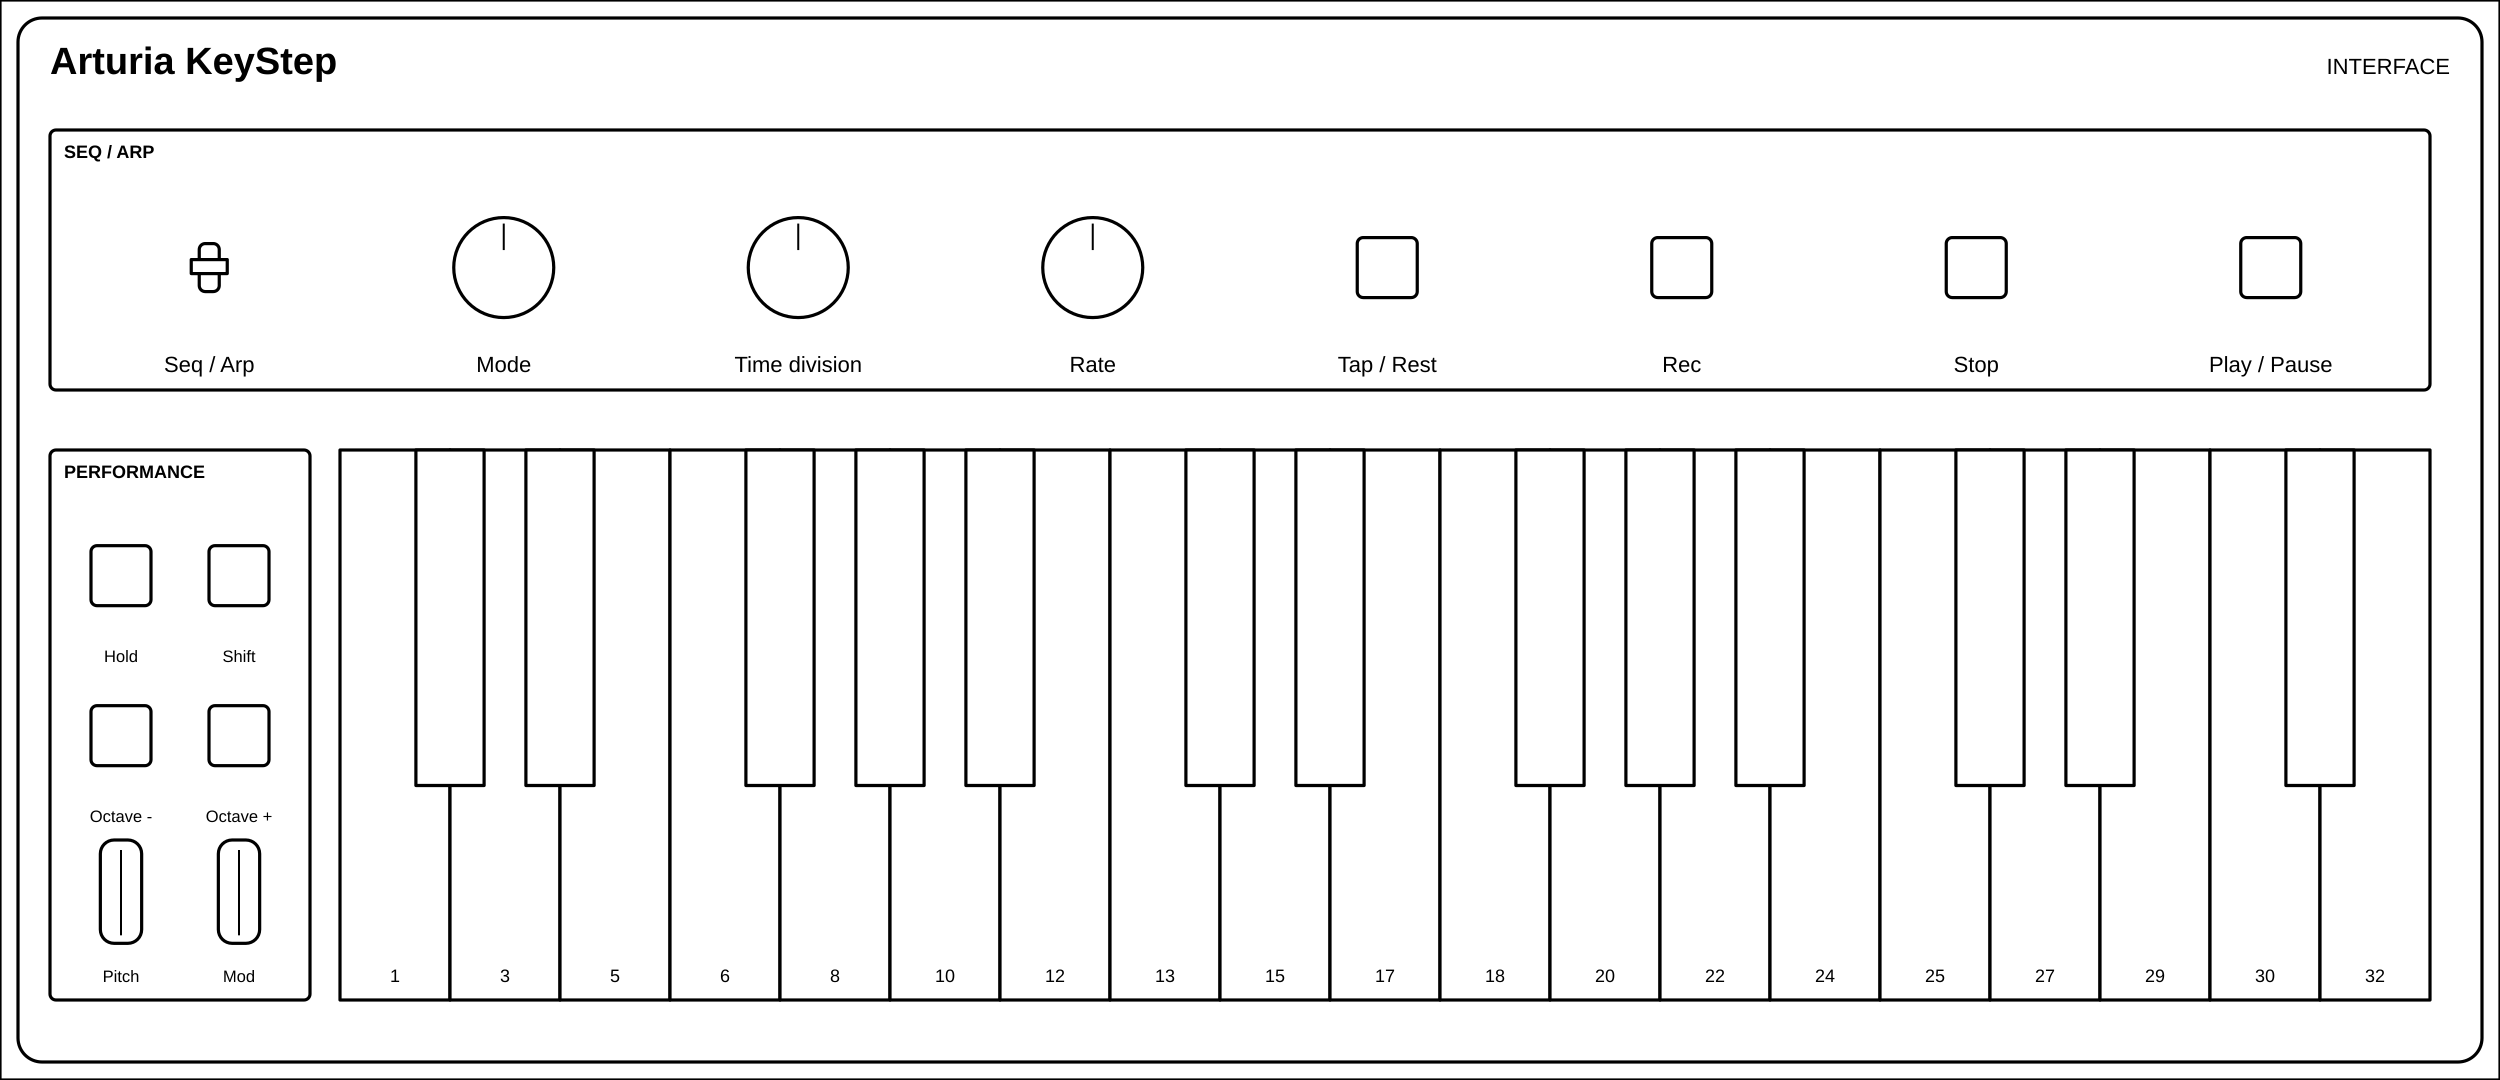
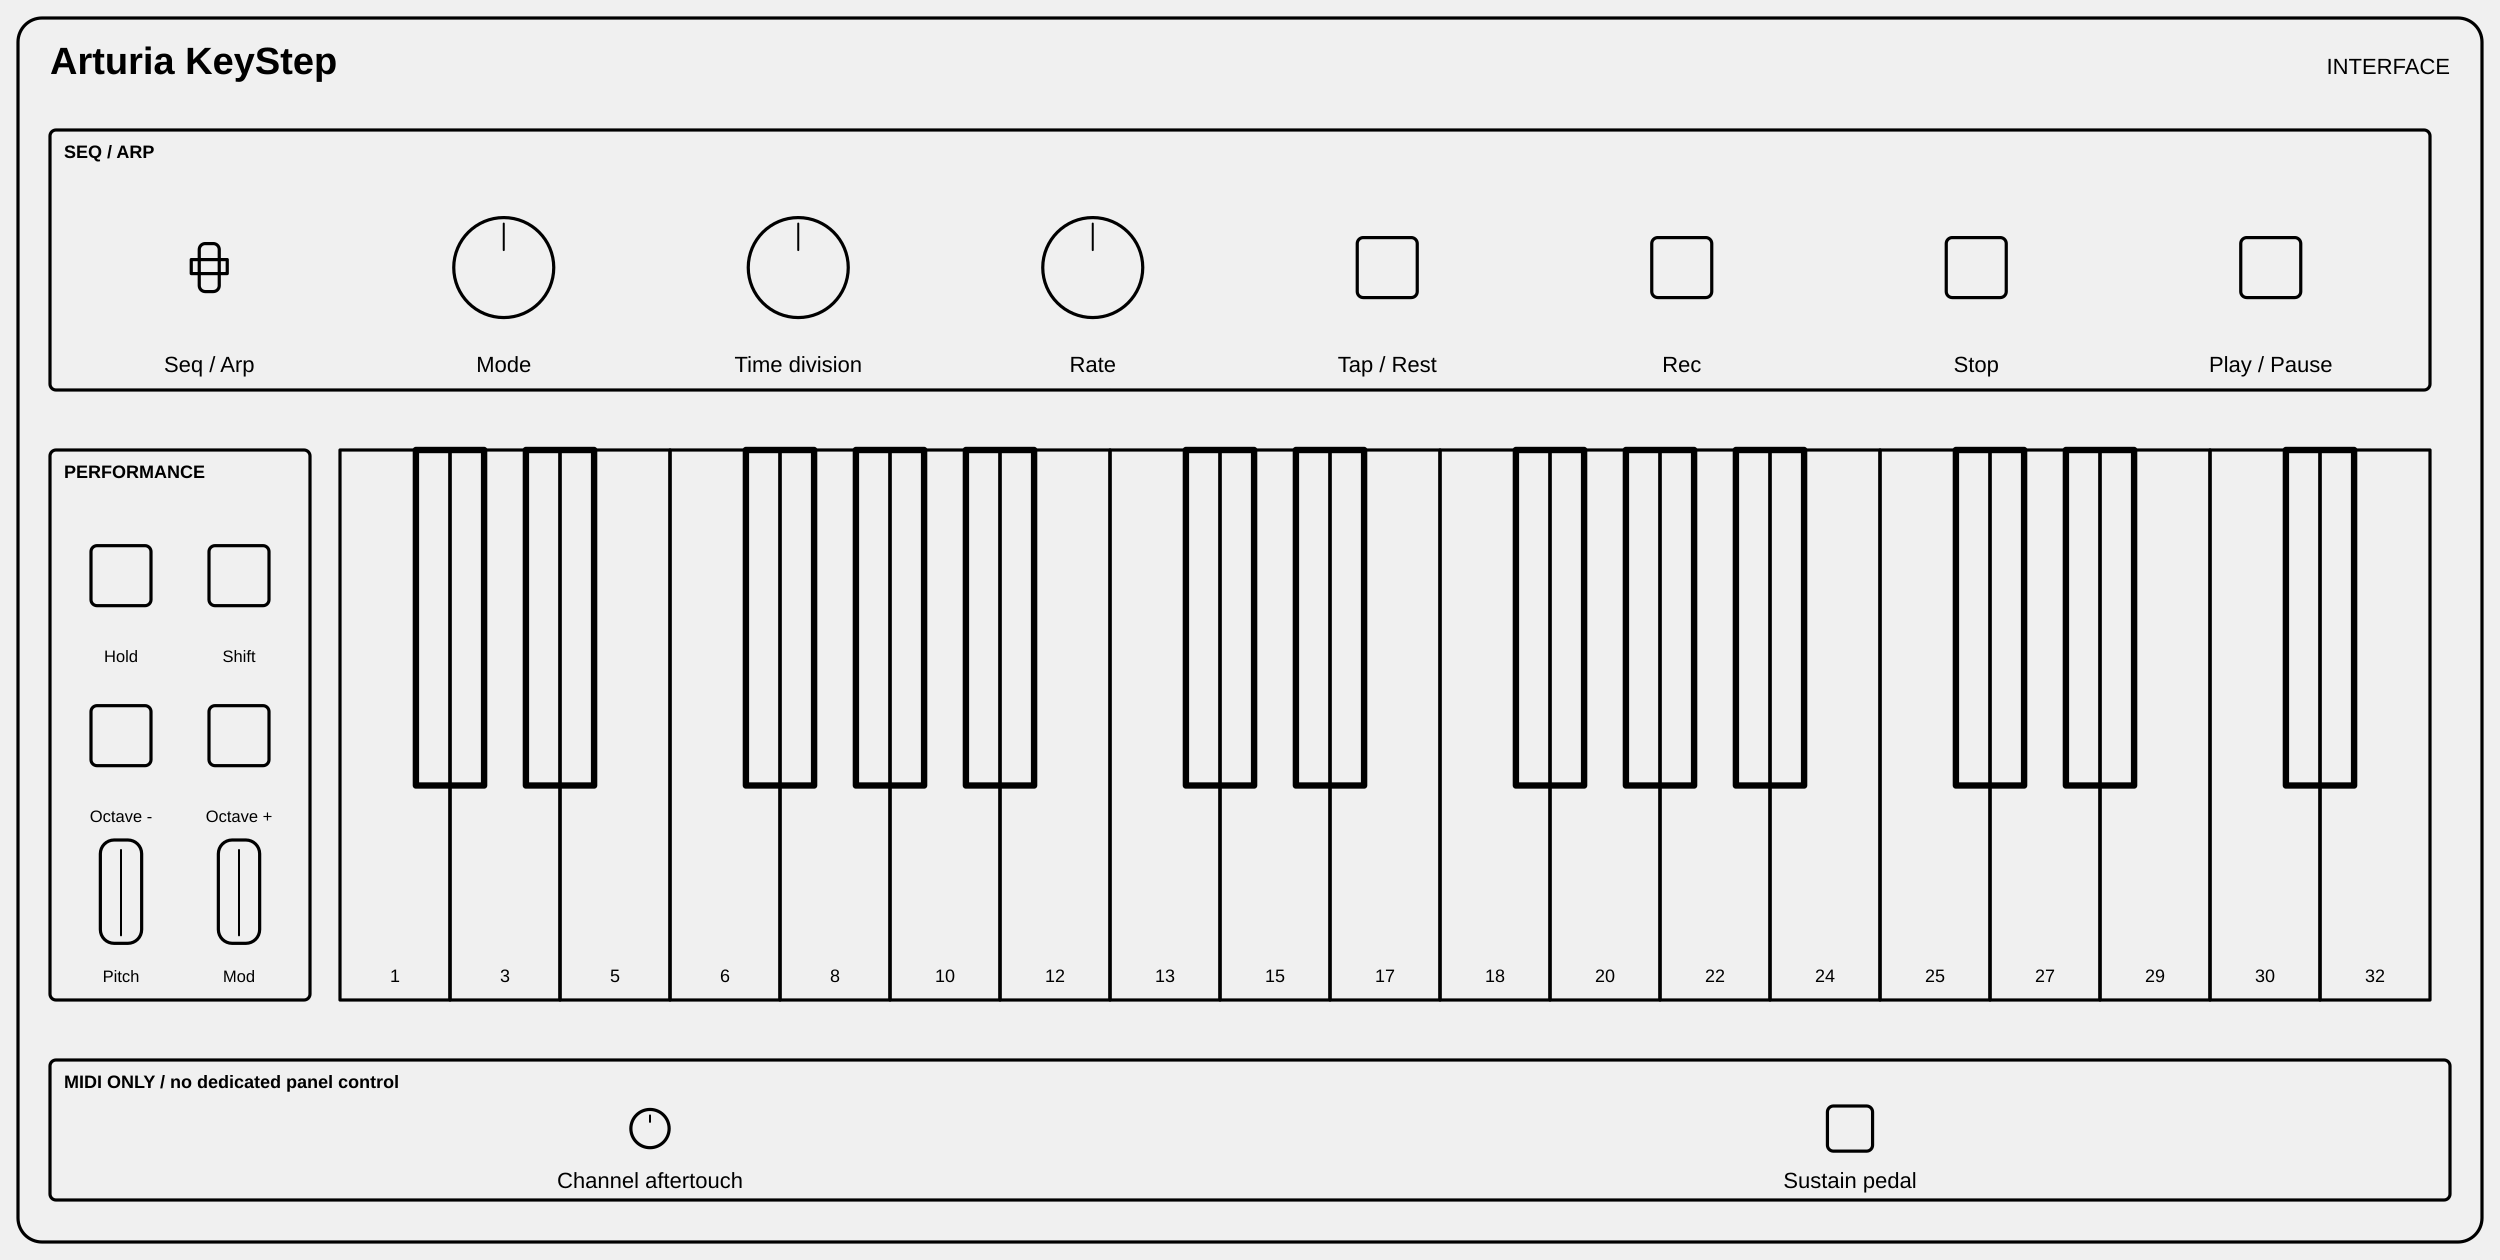
- <svg xmlns="http://www.w3.org/2000/svg" viewBox="0 0 1250 540" role="img" aria-labelledby="title description">
-   <style>text{font-family:Arial,Helvetica,sans-serif;fill:#000;stroke:none}.line{fill:#fff;stroke:#000;stroke-width:1.6;stroke-linejoin:round;stroke-linecap:round}.thin{fill:none;stroke:#000;stroke-width:1;stroke-linejoin:round;stroke-linecap:round}</style>
-   <rect x="0" y="0" width="1250" height="540" class="line" fill="#fff" stroke="none" stroke-width="1.6" />
-   <rect x="9" y="9" width="1232" height="522" class="line" fill="#fff" stroke="#000" stroke-width="1.6" rx="12" />
-   <text x="25" y="37" fill="#000" font-family="Arial,Helvetica,sans-serif" font-size="19" text-anchor="start" font-weight="bold">Arturia KeyStep</text>
-   <text x="1225" y="37" fill="#000" font-family="Arial,Helvetica,sans-serif" font-size="11" text-anchor="end">INTERFACE</text>
-   <rect x="25" y="65" width="1190" height="130" class="line" fill="#fff" stroke="#000" stroke-width="1.6" rx="3" />
-   <text x="32" y="79" fill="#000" font-family="Arial,Helvetica,sans-serif" font-size="9" text-anchor="start" font-weight="bold">SEQ / ARP</text>
-   <g id="seq-arp-seq-arp" data-kind="switch" aria-label="Seq / Arp">
-     <rect x="99.625" y="121.785" width="10" height="24" class="line" fill="#fff" stroke="#000" stroke-width="1.6" rx="3" />
-     <rect x="95.625" y="129.785" width="18" height="7" class="line" fill="#fff" stroke="#000" stroke-width="1.6" />
-     <text x="104.625" y="186" fill="#000" font-family="Arial,Helvetica,sans-serif" font-size="11" text-anchor="middle">Seq / Arp</text>
-   </g>
-   <g id="seq-arp-mode" data-kind="knob" aria-label="Mode">
-     <circle cx="251.875" cy="133.785" r="25" class="line" fill="#fff" stroke="#000" stroke-width="1.6" />
-     <path d="M251.875 111.785L251.875 125.035" fill="none" stroke="#000" stroke-width="1" />
-     <text x="251.875" y="186" fill="#000" font-family="Arial,Helvetica,sans-serif" font-size="11" text-anchor="middle">Mode</text>
-   </g>
-   <g id="seq-arp-time-division" data-kind="knob" aria-label="Time division">
-     <circle cx="399.125" cy="133.785" r="25" class="line" fill="#fff" stroke="#000" stroke-width="1.6" />
-     <path d="M399.125 111.785L399.125 125.035" fill="none" stroke="#000" stroke-width="1" />
-     <text x="399.125" y="186" fill="#000" font-family="Arial,Helvetica,sans-serif" font-size="11" text-anchor="middle">Time division</text>
-   </g>
-   <g id="seq-arp-rate" data-kind="knob" aria-label="Rate">
-     <circle cx="546.375" cy="133.785" r="25" class="line" fill="#fff" stroke="#000" stroke-width="1.6" />
-     <path d="M546.375 111.785L546.375 125.035" fill="none" stroke="#000" stroke-width="1" />
-     <text x="546.375" y="186" fill="#000" font-family="Arial,Helvetica,sans-serif" font-size="11" text-anchor="middle">Rate</text>
-   </g>
-   <g id="seq-arp-tap-rest" data-kind="button" aria-label="Tap / Rest">
-     <rect x="678.625" y="118.785" width="30" height="30" class="line" fill="#fff" stroke="#000" stroke-width="1.6" rx="3" />
-     <text x="693.625" y="186" fill="#000" font-family="Arial,Helvetica,sans-serif" font-size="11" text-anchor="middle">Tap / Rest</text>
-   </g>
-   <g id="seq-arp-rec" data-kind="button" aria-label="Rec">
-     <rect x="825.875" y="118.785" width="30" height="30" class="line" fill="#fff" stroke="#000" stroke-width="1.6" rx="3" />
-     <text x="840.875" y="186" fill="#000" font-family="Arial,Helvetica,sans-serif" font-size="11" text-anchor="middle">Rec</text>
-   </g>
-   <g id="seq-arp-stop" data-kind="button" aria-label="Stop">
-     <rect x="973.125" y="118.785" width="30" height="30" class="line" fill="#fff" stroke="#000" stroke-width="1.6" rx="3" />
-     <text x="988.125" y="186" fill="#000" font-family="Arial,Helvetica,sans-serif" font-size="11" text-anchor="middle">Stop</text>
-   </g>
-   <g id="seq-arp-play-pause" data-kind="button" aria-label="Play / Pause">
-     <rect x="1120.375" y="118.785" width="30" height="30" class="line" fill="#fff" stroke="#000" stroke-width="1.6" rx="3" />
-     <text x="1135.375" y="186" fill="#000" font-family="Arial,Helvetica,sans-serif" font-size="11" text-anchor="middle">Play / Pause</text>
-   </g>
-   <rect x="25" y="225" width="130" height="275" class="line" fill="#fff" stroke="#000" stroke-width="1.6" rx="3" />
-   <text x="32" y="239" fill="#000" font-family="Arial,Helvetica,sans-serif" font-size="9" text-anchor="start" font-weight="bold">PERFORMANCE</text>
-   <g id="performance-hold" data-kind="button" aria-label="Hold">
-     <rect x="45.5" y="272.833" width="30" height="30" class="line" fill="#fff" stroke="#000" stroke-width="1.6" rx="3" />
-     <text x="60.5" y="331" fill="#000" font-family="Arial,Helvetica,sans-serif" font-size="8.26" text-anchor="middle">Hold</text>
-   </g>
-   <g id="performance-shift" data-kind="button" aria-label="Shift">
-     <rect x="104.5" y="272.833" width="30" height="30" class="line" fill="#fff" stroke="#000" stroke-width="1.6" rx="3" />
-     <text x="119.5" y="331" fill="#000" font-family="Arial,Helvetica,sans-serif" font-size="8.26" text-anchor="middle">Shift</text>
-   </g>
-   <g id="performance-octave" data-kind="button" aria-label="Octave -">
-     <rect x="45.5" y="352.833" width="30" height="30" class="line" fill="#fff" stroke="#000" stroke-width="1.6" rx="3" />
-     <text x="60.5" y="411" fill="#000" font-family="Arial,Helvetica,sans-serif" font-size="8.26" text-anchor="middle">Octave -</text>
-   </g>
-   <g id="performance-octave-2" data-kind="button" aria-label="Octave +">
-     <rect x="104.5" y="352.833" width="30" height="30" class="line" fill="#fff" stroke="#000" stroke-width="1.6" rx="3" />
-     <text x="119.5" y="411" fill="#000" font-family="Arial,Helvetica,sans-serif" font-size="8.26" text-anchor="middle">Octave +</text>
-   </g>
-   <g id="performance-pitch" data-kind="strip" aria-label="Pitch">
-     <rect x="50.175" y="420" width="20.65" height="51.666" class="line" fill="#fff" stroke="#000" stroke-width="1.6" rx="6.883" />
-     <path d="M60.5 425L60.5 467.666" fill="none" stroke="#000" stroke-width="1" />
-     <text x="60.5" y="491" fill="#000" font-family="Arial,Helvetica,sans-serif" font-size="8.26" text-anchor="middle">Pitch</text>
-   </g>
-   <g id="performance-mod" data-kind="strip" aria-label="Mod">
-     <rect x="109.175" y="420" width="20.65" height="51.666" class="line" fill="#fff" stroke="#000" stroke-width="1.6" rx="6.883" />
-     <path d="M119.5 425L119.5 467.666" fill="none" stroke="#000" stroke-width="1" />
-     <text x="119.5" y="491" fill="#000" font-family="Arial,Helvetica,sans-serif" font-size="8.26" text-anchor="middle">Mod</text>
-   </g>
-   <g id="keyboard" aria-label="Keyboard">
-     <g id="key-1" data-kind="key" aria-label="Key 1">
-       <rect x="170" y="225" width="55" height="275" class="line" fill="#fff" stroke="#000" stroke-width="1.6" rx="0" />
-       <text x="197.5" y="491" fill="#000" font-family="Arial,Helvetica,sans-serif" font-size="9" text-anchor="middle">1</text>
-     </g>
-     <g id="key-3" data-kind="key" aria-label="Key 3">
-       <rect x="225" y="225" width="55" height="275" class="line" fill="#fff" stroke="#000" stroke-width="1.6" rx="0" />
-       <text x="252.5" y="491" fill="#000" font-family="Arial,Helvetica,sans-serif" font-size="9" text-anchor="middle">3</text>
-     </g>
-     <g id="key-5" data-kind="key" aria-label="Key 5">
-       <rect x="280" y="225" width="55" height="275" class="line" fill="#fff" stroke="#000" stroke-width="1.6" rx="0" />
-       <text x="307.5" y="491" fill="#000" font-family="Arial,Helvetica,sans-serif" font-size="9" text-anchor="middle">5</text>
-     </g>
-     <g id="key-6" data-kind="key" aria-label="Key 6">
-       <rect x="335" y="225" width="55" height="275" class="line" fill="#fff" stroke="#000" stroke-width="1.6" rx="0" />
-       <text x="362.5" y="491" fill="#000" font-family="Arial,Helvetica,sans-serif" font-size="9" text-anchor="middle">6</text>
-     </g>
-     <g id="key-8" data-kind="key" aria-label="Key 8">
-       <rect x="390" y="225" width="55" height="275" class="line" fill="#fff" stroke="#000" stroke-width="1.6" rx="0" />
-       <text x="417.5" y="491" fill="#000" font-family="Arial,Helvetica,sans-serif" font-size="9" text-anchor="middle">8</text>
-     </g>
-     <g id="key-10" data-kind="key" aria-label="Key 10">
-       <rect x="445" y="225" width="55" height="275" class="line" fill="#fff" stroke="#000" stroke-width="1.6" rx="0" />
-       <text x="472.5" y="491" fill="#000" font-family="Arial,Helvetica,sans-serif" font-size="9" text-anchor="middle">10</text>
-     </g>
-     <g id="key-12" data-kind="key" aria-label="Key 12">
-       <rect x="500" y="225" width="55" height="275" class="line" fill="#fff" stroke="#000" stroke-width="1.6" rx="0" />
-       <text x="527.5" y="491" fill="#000" font-family="Arial,Helvetica,sans-serif" font-size="9" text-anchor="middle">12</text>
-     </g>
-     <g id="key-13" data-kind="key" aria-label="Key 13">
-       <rect x="555" y="225" width="55" height="275" class="line" fill="#fff" stroke="#000" stroke-width="1.6" rx="0" />
-       <text x="582.5" y="491" fill="#000" font-family="Arial,Helvetica,sans-serif" font-size="9" text-anchor="middle">13</text>
-     </g>
-     <g id="key-15" data-kind="key" aria-label="Key 15">
-       <rect x="610" y="225" width="55" height="275" class="line" fill="#fff" stroke="#000" stroke-width="1.6" rx="0" />
-       <text x="637.5" y="491" fill="#000" font-family="Arial,Helvetica,sans-serif" font-size="9" text-anchor="middle">15</text>
-     </g>
-     <g id="key-17" data-kind="key" aria-label="Key 17">
-       <rect x="665" y="225" width="55" height="275" class="line" fill="#fff" stroke="#000" stroke-width="1.6" rx="0" />
-       <text x="692.5" y="491" fill="#000" font-family="Arial,Helvetica,sans-serif" font-size="9" text-anchor="middle">17</text>
-     </g>
-     <g id="key-18" data-kind="key" aria-label="Key 18">
-       <rect x="720" y="225" width="55" height="275" class="line" fill="#fff" stroke="#000" stroke-width="1.6" rx="0" />
-       <text x="747.5" y="491" fill="#000" font-family="Arial,Helvetica,sans-serif" font-size="9" text-anchor="middle">18</text>
-     </g>
-     <g id="key-20" data-kind="key" aria-label="Key 20">
-       <rect x="775" y="225" width="55" height="275" class="line" fill="#fff" stroke="#000" stroke-width="1.6" rx="0" />
-       <text x="802.5" y="491" fill="#000" font-family="Arial,Helvetica,sans-serif" font-size="9" text-anchor="middle">20</text>
-     </g>
-     <g id="key-22" data-kind="key" aria-label="Key 22">
-       <rect x="830" y="225" width="55" height="275" class="line" fill="#fff" stroke="#000" stroke-width="1.6" rx="0" />
-       <text x="857.5" y="491" fill="#000" font-family="Arial,Helvetica,sans-serif" font-size="9" text-anchor="middle">22</text>
-     </g>
-     <g id="key-24" data-kind="key" aria-label="Key 24">
-       <rect x="885" y="225" width="55" height="275" class="line" fill="#fff" stroke="#000" stroke-width="1.6" rx="0" />
-       <text x="912.5" y="491" fill="#000" font-family="Arial,Helvetica,sans-serif" font-size="9" text-anchor="middle">24</text>
-     </g>
-     <g id="key-25" data-kind="key" aria-label="Key 25">
-       <rect x="940" y="225" width="55" height="275" class="line" fill="#fff" stroke="#000" stroke-width="1.6" rx="0" />
-       <text x="967.5" y="491" fill="#000" font-family="Arial,Helvetica,sans-serif" font-size="9" text-anchor="middle">25</text>
-     </g>
-     <g id="key-27" data-kind="key" aria-label="Key 27">
-       <rect x="995" y="225" width="55" height="275" class="line" fill="#fff" stroke="#000" stroke-width="1.6" rx="0" />
-       <text x="1022.5" y="491" fill="#000" font-family="Arial,Helvetica,sans-serif" font-size="9" text-anchor="middle">27</text>
-     </g>
-     <g id="key-29" data-kind="key" aria-label="Key 29">
-       <rect x="1050" y="225" width="55" height="275" class="line" fill="#fff" stroke="#000" stroke-width="1.6" rx="0" />
-       <text x="1077.5" y="491" fill="#000" font-family="Arial,Helvetica,sans-serif" font-size="9" text-anchor="middle">29</text>
-     </g>
-     <g id="key-30" data-kind="key" aria-label="Key 30">
-       <rect x="1105" y="225" width="55" height="275" class="line" fill="#fff" stroke="#000" stroke-width="1.6" rx="0" />
-       <text x="1132.5" y="491" fill="#000" font-family="Arial,Helvetica,sans-serif" font-size="9" text-anchor="middle">30</text>
-     </g>
-     <g id="key-32" data-kind="key" aria-label="Key 32">
-       <rect x="1160" y="225" width="55" height="275" class="line" fill="#fff" stroke="#000" stroke-width="1.6" rx="0" />
-       <text x="1187.5" y="491" fill="#000" font-family="Arial,Helvetica,sans-serif" font-size="9" text-anchor="middle">32</text>
-     </g>
-     <g id="key-2" data-kind="key" aria-label="Key 2">
-       <rect x="207.95" y="225" width="34.1" height="167.75" class="line" fill="#000" stroke="#000" stroke-width="1.6" rx="0" />
-     </g>
-     <g id="key-4" data-kind="key" aria-label="Key 4">
-       <rect x="262.95" y="225" width="34.1" height="167.75" class="line" fill="#000" stroke="#000" stroke-width="1.6" rx="0" />
-     </g>
-     <g id="key-7" data-kind="key" aria-label="Key 7">
-       <rect x="372.95" y="225" width="34.1" height="167.75" class="line" fill="#000" stroke="#000" stroke-width="1.6" rx="0" />
-     </g>
-     <g id="key-9" data-kind="key" aria-label="Key 9">
-       <rect x="427.95" y="225" width="34.1" height="167.75" class="line" fill="#000" stroke="#000" stroke-width="1.6" rx="0" />
-     </g>
-     <g id="key-11" data-kind="key" aria-label="Key 11">
-       <rect x="482.95" y="225" width="34.1" height="167.75" class="line" fill="#000" stroke="#000" stroke-width="1.6" rx="0" />
-     </g>
-     <g id="key-14" data-kind="key" aria-label="Key 14">
-       <rect x="592.95" y="225" width="34.1" height="167.75" class="line" fill="#000" stroke="#000" stroke-width="1.6" rx="0" />
-     </g>
-     <g id="key-16" data-kind="key" aria-label="Key 16">
-       <rect x="647.95" y="225" width="34.1" height="167.75" class="line" fill="#000" stroke="#000" stroke-width="1.6" rx="0" />
-     </g>
-     <g id="key-19" data-kind="key" aria-label="Key 19">
-       <rect x="757.95" y="225" width="34.1" height="167.75" class="line" fill="#000" stroke="#000" stroke-width="1.6" rx="0" />
-     </g>
-     <g id="key-21" data-kind="key" aria-label="Key 21">
-       <rect x="812.95" y="225" width="34.1" height="167.75" class="line" fill="#000" stroke="#000" stroke-width="1.6" rx="0" />
-     </g>
-     <g id="key-23" data-kind="key" aria-label="Key 23">
-       <rect x="867.95" y="225" width="34.1" height="167.75" class="line" fill="#000" stroke="#000" stroke-width="1.6" rx="0" />
-     </g>
-     <g id="key-26" data-kind="key" aria-label="Key 26">
-       <rect x="977.95" y="225" width="34.1" height="167.75" class="line" fill="#000" stroke="#000" stroke-width="1.6" rx="0" />
-     </g>
-     <g id="key-28" data-kind="key" aria-label="Key 28">
-       <rect x="1032.95" y="225" width="34.1" height="167.75" class="line" fill="#000" stroke="#000" stroke-width="1.6" rx="0" />
-     </g>
-     <g id="key-31" data-kind="key" aria-label="Key 31">
-       <rect x="1142.95" y="225" width="34.1" height="167.75" class="line" fill="#000" stroke="#000" stroke-width="1.6" rx="0" />
+ <svg xmlns="http://www.w3.org/2000/svg" viewBox="0 0 1250 630" role="group" aria-labelledby="arturia-keystep-interface--title" aria-describedby="arturia-keystep-interface--description" data-device="arturia-keystep" data-diagram-style="wireframe" style="background: #fff; color: #000;">
+   <style>text{font-family:Arial,Helvetica,sans-serif}[data-part]:focus-visible{outline:3px solid currentColor}</style>
+   <g id="arturia-keystep-interface--chassis" aria-hidden="true">
+     <rect x="9" y="9" width="1232" height="612" rx="12" fill="none" stroke="currentColor" stroke-linejoin="round" stroke-linecap="round" stroke-width="1.6" />
+     <text x="25" y="37" fill="currentColor" stroke="none" font-size="19" text-anchor="start" font-weight="bold">Arturia KeyStep</text>
+     <text x="1225" y="37" fill="currentColor" stroke="none" font-size="11" text-anchor="end">INTERFACE</text>
+     <rect x="25" y="65" width="1190" height="130" rx="3" fill="none" stroke="currentColor" stroke-linejoin="round" stroke-linecap="round" stroke-width="1.6" />
+     <text x="32" y="79" fill="currentColor" stroke="none" font-size="9" text-anchor="start" font-weight="bold">SEQ / ARP</text>
+     <rect x="25" y="225" width="130" height="275" rx="3" fill="none" stroke="currentColor" stroke-linejoin="round" stroke-linecap="round" stroke-width="1.6" />
+     <text x="32" y="239" fill="currentColor" stroke="none" font-size="9" text-anchor="start" font-weight="bold">PERFORMANCE</text>
+   </g>
+   <g id="arturia-keystep-interface--seq-arp-seq-arp" data-part="seq-arp-seq-arp" data-kind="switch" role="group" aria-roledescription="switch" aria-label="SEQ / ARP: Seq / Arp">
+     <g aria-hidden="true">
+       <rect x="99.625" y="121.785" width="10" height="24" rx="3" fill="none" stroke="currentColor" stroke-linejoin="round" stroke-linecap="round" stroke-width="1.6" />
+       <rect x="95.625" y="129.785" width="18" height="7" rx="0" fill="none" stroke="currentColor" stroke-linejoin="round" stroke-linecap="round" stroke-width="1.6" />
+       <text x="104.625" y="186" fill="currentColor" stroke="none" font-size="11" text-anchor="middle">Seq / Arp</text>
+     </g>
+   </g>
+   <g id="arturia-keystep-interface--seq-arp-mode" data-part="seq-arp-mode" data-kind="knob" role="group" aria-roledescription="rotary control" aria-label="SEQ / ARP: Mode">
+     <g aria-hidden="true">
+       <circle cx="251.875" cy="133.785" r="25" fill="none" stroke="currentColor" stroke-linejoin="round" stroke-linecap="round" stroke-width="1.6" />
+       <path d="M251.875 111.785L251.875 125.035" fill="none" stroke="currentColor" stroke-linejoin="round" stroke-linecap="round" stroke-width="1" />
+       <text x="251.875" y="186" fill="currentColor" stroke="none" font-size="11" text-anchor="middle">Mode</text>
+     </g>
+   </g>
+   <g id="arturia-keystep-interface--seq-arp-time-division" data-part="seq-arp-time-division" data-kind="knob" role="group" aria-roledescription="rotary control" aria-label="SEQ / ARP: Time division">
+     <g aria-hidden="true">
+       <circle cx="399.125" cy="133.785" r="25" fill="none" stroke="currentColor" stroke-linejoin="round" stroke-linecap="round" stroke-width="1.6" />
+       <path d="M399.125 111.785L399.125 125.035" fill="none" stroke="currentColor" stroke-linejoin="round" stroke-linecap="round" stroke-width="1" />
+       <text x="399.125" y="186" fill="currentColor" stroke="none" font-size="11" text-anchor="middle">Time division</text>
+     </g>
+   </g>
+   <g id="arturia-keystep-interface--seq-arp-rate" data-part="seq-arp-rate" data-kind="knob" role="group" aria-roledescription="rotary control" aria-label="SEQ / ARP: Rate">
+     <g aria-hidden="true">
+       <circle cx="546.375" cy="133.785" r="25" fill="none" stroke="currentColor" stroke-linejoin="round" stroke-linecap="round" stroke-width="1.6" />
+       <path d="M546.375 111.785L546.375 125.035" fill="none" stroke="currentColor" stroke-linejoin="round" stroke-linecap="round" stroke-width="1" />
+       <text x="546.375" y="186" fill="currentColor" stroke="none" font-size="11" text-anchor="middle">Rate</text>
+     </g>
+   </g>
+   <g id="arturia-keystep-interface--seq-arp-tap-rest" data-part="seq-arp-tap-rest" data-kind="button" role="button" aria-disabled="true" tabindex="-1" aria-label="SEQ / ARP: Tap / Rest">
+     <g aria-hidden="true">
+       <rect x="678.625" y="118.785" width="30" height="30" rx="3" fill="none" stroke="currentColor" stroke-linejoin="round" stroke-linecap="round" stroke-width="1.6" />
+       <text x="693.625" y="186" fill="currentColor" stroke="none" font-size="11" text-anchor="middle">Tap / Rest</text>
+     </g>
+   </g>
+   <g id="arturia-keystep-interface--seq-arp-rec" data-part="seq-arp-rec" data-kind="button" role="button" aria-disabled="true" tabindex="-1" aria-label="SEQ / ARP: Rec">
+     <g aria-hidden="true">
+       <rect x="825.875" y="118.785" width="30" height="30" rx="3" fill="none" stroke="currentColor" stroke-linejoin="round" stroke-linecap="round" stroke-width="1.6" />
+       <text x="840.875" y="186" fill="currentColor" stroke="none" font-size="11" text-anchor="middle">Rec</text>
+     </g>
+   </g>
+   <g id="arturia-keystep-interface--seq-arp-stop" data-part="seq-arp-stop" data-kind="button" role="button" aria-disabled="true" tabindex="-1" aria-label="SEQ / ARP: Stop">
+     <g aria-hidden="true">
+       <rect x="973.125" y="118.785" width="30" height="30" rx="3" fill="none" stroke="currentColor" stroke-linejoin="round" stroke-linecap="round" stroke-width="1.6" />
+       <text x="988.125" y="186" fill="currentColor" stroke="none" font-size="11" text-anchor="middle">Stop</text>
+     </g>
+   </g>
+   <g id="arturia-keystep-interface--seq-arp-play-pause" data-part="seq-arp-play-pause" data-kind="button" role="button" aria-disabled="true" tabindex="-1" aria-label="SEQ / ARP: Play / Pause">
+     <g aria-hidden="true">
+       <rect x="1120.375" y="118.785" width="30" height="30" rx="3" fill="none" stroke="currentColor" stroke-linejoin="round" stroke-linecap="round" stroke-width="1.6" />
+       <text x="1135.375" y="186" fill="currentColor" stroke="none" font-size="11" text-anchor="middle">Play / Pause</text>
+     </g>
+   </g>
+   <g id="arturia-keystep-interface--performance-hold" data-part="performance-hold" data-kind="button" role="button" aria-disabled="true" tabindex="-1" aria-label="PERFORMANCE: Hold">
+     <g aria-hidden="true">
+       <rect x="45.5" y="272.833" width="30" height="30" rx="3" fill="none" stroke="currentColor" stroke-linejoin="round" stroke-linecap="round" stroke-width="1.6" />
+       <text x="60.5" y="331" fill="currentColor" stroke="none" font-size="8.26" text-anchor="middle">Hold</text>
+     </g>
+   </g>
+   <g id="arturia-keystep-interface--performance-shift" data-part="performance-shift" data-kind="button" role="button" aria-disabled="true" tabindex="-1" aria-label="PERFORMANCE: Shift">
+     <g aria-hidden="true">
+       <rect x="104.5" y="272.833" width="30" height="30" rx="3" fill="none" stroke="currentColor" stroke-linejoin="round" stroke-linecap="round" stroke-width="1.6" />
+       <text x="119.5" y="331" fill="currentColor" stroke="none" font-size="8.26" text-anchor="middle">Shift</text>
+     </g>
+   </g>
+   <g id="arturia-keystep-interface--performance-octave" data-part="performance-octave" data-kind="button" role="button" aria-disabled="true" tabindex="-1" aria-label="PERFORMANCE: Octave -">
+     <g aria-hidden="true">
+       <rect x="45.5" y="352.833" width="30" height="30" rx="3" fill="none" stroke="currentColor" stroke-linejoin="round" stroke-linecap="round" stroke-width="1.6" />
+       <text x="60.5" y="411" fill="currentColor" stroke="none" font-size="8.26" text-anchor="middle">Octave -</text>
+     </g>
+   </g>
+   <g id="arturia-keystep-interface--performance-octave-2" data-part="performance-octave-2" data-kind="button" role="button" aria-disabled="true" tabindex="-1" aria-label="PERFORMANCE: Octave +">
+     <g aria-hidden="true">
+       <rect x="104.5" y="352.833" width="30" height="30" rx="3" fill="none" stroke="currentColor" stroke-linejoin="round" stroke-linecap="round" stroke-width="1.6" />
+       <text x="119.5" y="411" fill="currentColor" stroke="none" font-size="8.26" text-anchor="middle">Octave +</text>
+     </g>
+   </g>
+   <g id="arturia-keystep-interface--performance-pitch" data-part="performance-pitch" data-kind="strip" role="group" aria-roledescription="touch strip" aria-label="PERFORMANCE: Pitch">
+     <g aria-hidden="true">
+       <rect x="50.175" y="420" width="20.65" height="51.666" rx="6.883" fill="none" stroke="currentColor" stroke-linejoin="round" stroke-linecap="round" stroke-width="1.6" />
+       <path d="M60.5 425L60.5 467.666" fill="none" stroke="currentColor" stroke-linejoin="round" stroke-linecap="round" stroke-width="1" />
+       <text x="60.5" y="491" fill="currentColor" stroke="none" font-size="8.26" text-anchor="middle">Pitch</text>
+     </g>
+   </g>
+   <g id="arturia-keystep-interface--performance-mod" data-part="performance-mod" data-kind="strip" role="group" aria-roledescription="touch strip" aria-label="PERFORMANCE: Mod">
+     <g aria-hidden="true">
+       <rect x="109.175" y="420" width="20.65" height="51.666" rx="6.883" fill="none" stroke="currentColor" stroke-linejoin="round" stroke-linecap="round" stroke-width="1.6" />
+       <path d="M119.5 425L119.5 467.666" fill="none" stroke="currentColor" stroke-linejoin="round" stroke-linecap="round" stroke-width="1" />
+       <text x="119.5" y="491" fill="currentColor" stroke="none" font-size="8.26" text-anchor="middle">Mod</text>
+     </g>
+   </g>
+   <g id="arturia-keystep-interface--keyboard" data-region="keyboard" aria-label="Keyboard">
+     <g id="arturia-keystep-interface--key-1" data-part="key-1" data-kind="key" role="button" aria-disabled="true" tabindex="-1" aria-label="Key 1">
+       <g aria-hidden="true">
+         <rect x="170" y="225" width="55" height="275" rx="0" fill="none" stroke="currentColor" stroke-linejoin="round" stroke-linecap="round" stroke-width="1.6" />
+         <text x="197.5" y="491" fill="currentColor" stroke="none" font-size="9" text-anchor="middle">1</text>
+       </g>
+     </g>
+     <g id="arturia-keystep-interface--key-3" data-part="key-3" data-kind="key" role="button" aria-disabled="true" tabindex="-1" aria-label="Key 3">
+       <g aria-hidden="true">
+         <rect x="225" y="225" width="55" height="275" rx="0" fill="none" stroke="currentColor" stroke-linejoin="round" stroke-linecap="round" stroke-width="1.6" />
+         <text x="252.5" y="491" fill="currentColor" stroke="none" font-size="9" text-anchor="middle">3</text>
+       </g>
+     </g>
+     <g id="arturia-keystep-interface--key-5" data-part="key-5" data-kind="key" role="button" aria-disabled="true" tabindex="-1" aria-label="Key 5">
+       <g aria-hidden="true">
+         <rect x="280" y="225" width="55" height="275" rx="0" fill="none" stroke="currentColor" stroke-linejoin="round" stroke-linecap="round" stroke-width="1.6" />
+         <text x="307.5" y="491" fill="currentColor" stroke="none" font-size="9" text-anchor="middle">5</text>
+       </g>
+     </g>
+     <g id="arturia-keystep-interface--key-6" data-part="key-6" data-kind="key" role="button" aria-disabled="true" tabindex="-1" aria-label="Key 6">
+       <g aria-hidden="true">
+         <rect x="335" y="225" width="55" height="275" rx="0" fill="none" stroke="currentColor" stroke-linejoin="round" stroke-linecap="round" stroke-width="1.6" />
+         <text x="362.5" y="491" fill="currentColor" stroke="none" font-size="9" text-anchor="middle">6</text>
+       </g>
+     </g>
+     <g id="arturia-keystep-interface--key-8" data-part="key-8" data-kind="key" role="button" aria-disabled="true" tabindex="-1" aria-label="Key 8">
+       <g aria-hidden="true">
+         <rect x="390" y="225" width="55" height="275" rx="0" fill="none" stroke="currentColor" stroke-linejoin="round" stroke-linecap="round" stroke-width="1.6" />
+         <text x="417.5" y="491" fill="currentColor" stroke="none" font-size="9" text-anchor="middle">8</text>
+       </g>
+     </g>
+     <g id="arturia-keystep-interface--key-10" data-part="key-10" data-kind="key" role="button" aria-disabled="true" tabindex="-1" aria-label="Key 10">
+       <g aria-hidden="true">
+         <rect x="445" y="225" width="55" height="275" rx="0" fill="none" stroke="currentColor" stroke-linejoin="round" stroke-linecap="round" stroke-width="1.6" />
+         <text x="472.5" y="491" fill="currentColor" stroke="none" font-size="9" text-anchor="middle">10</text>
+       </g>
+     </g>
+     <g id="arturia-keystep-interface--key-12" data-part="key-12" data-kind="key" role="button" aria-disabled="true" tabindex="-1" aria-label="Key 12">
+       <g aria-hidden="true">
+         <rect x="500" y="225" width="55" height="275" rx="0" fill="none" stroke="currentColor" stroke-linejoin="round" stroke-linecap="round" stroke-width="1.6" />
+         <text x="527.5" y="491" fill="currentColor" stroke="none" font-size="9" text-anchor="middle">12</text>
+       </g>
+     </g>
+     <g id="arturia-keystep-interface--key-13" data-part="key-13" data-kind="key" role="button" aria-disabled="true" tabindex="-1" aria-label="Key 13">
+       <g aria-hidden="true">
+         <rect x="555" y="225" width="55" height="275" rx="0" fill="none" stroke="currentColor" stroke-linejoin="round" stroke-linecap="round" stroke-width="1.6" />
+         <text x="582.5" y="491" fill="currentColor" stroke="none" font-size="9" text-anchor="middle">13</text>
+       </g>
+     </g>
+     <g id="arturia-keystep-interface--key-15" data-part="key-15" data-kind="key" role="button" aria-disabled="true" tabindex="-1" aria-label="Key 15">
+       <g aria-hidden="true">
+         <rect x="610" y="225" width="55" height="275" rx="0" fill="none" stroke="currentColor" stroke-linejoin="round" stroke-linecap="round" stroke-width="1.6" />
+         <text x="637.5" y="491" fill="currentColor" stroke="none" font-size="9" text-anchor="middle">15</text>
+       </g>
+     </g>
+     <g id="arturia-keystep-interface--key-17" data-part="key-17" data-kind="key" role="button" aria-disabled="true" tabindex="-1" aria-label="Key 17">
+       <g aria-hidden="true">
+         <rect x="665" y="225" width="55" height="275" rx="0" fill="none" stroke="currentColor" stroke-linejoin="round" stroke-linecap="round" stroke-width="1.6" />
+         <text x="692.5" y="491" fill="currentColor" stroke="none" font-size="9" text-anchor="middle">17</text>
+       </g>
+     </g>
+     <g id="arturia-keystep-interface--key-18" data-part="key-18" data-kind="key" role="button" aria-disabled="true" tabindex="-1" aria-label="Key 18">
+       <g aria-hidden="true">
+         <rect x="720" y="225" width="55" height="275" rx="0" fill="none" stroke="currentColor" stroke-linejoin="round" stroke-linecap="round" stroke-width="1.6" />
+         <text x="747.5" y="491" fill="currentColor" stroke="none" font-size="9" text-anchor="middle">18</text>
+       </g>
+     </g>
+     <g id="arturia-keystep-interface--key-20" data-part="key-20" data-kind="key" role="button" aria-disabled="true" tabindex="-1" aria-label="Key 20">
+       <g aria-hidden="true">
+         <rect x="775" y="225" width="55" height="275" rx="0" fill="none" stroke="currentColor" stroke-linejoin="round" stroke-linecap="round" stroke-width="1.6" />
+         <text x="802.5" y="491" fill="currentColor" stroke="none" font-size="9" text-anchor="middle">20</text>
+       </g>
+     </g>
+     <g id="arturia-keystep-interface--key-22" data-part="key-22" data-kind="key" role="button" aria-disabled="true" tabindex="-1" aria-label="Key 22">
+       <g aria-hidden="true">
+         <rect x="830" y="225" width="55" height="275" rx="0" fill="none" stroke="currentColor" stroke-linejoin="round" stroke-linecap="round" stroke-width="1.6" />
+         <text x="857.5" y="491" fill="currentColor" stroke="none" font-size="9" text-anchor="middle">22</text>
+       </g>
+     </g>
+     <g id="arturia-keystep-interface--key-24" data-part="key-24" data-kind="key" role="button" aria-disabled="true" tabindex="-1" aria-label="Key 24">
+       <g aria-hidden="true">
+         <rect x="885" y="225" width="55" height="275" rx="0" fill="none" stroke="currentColor" stroke-linejoin="round" stroke-linecap="round" stroke-width="1.6" />
+         <text x="912.5" y="491" fill="currentColor" stroke="none" font-size="9" text-anchor="middle">24</text>
+       </g>
+     </g>
+     <g id="arturia-keystep-interface--key-25" data-part="key-25" data-kind="key" role="button" aria-disabled="true" tabindex="-1" aria-label="Key 25">
+       <g aria-hidden="true">
+         <rect x="940" y="225" width="55" height="275" rx="0" fill="none" stroke="currentColor" stroke-linejoin="round" stroke-linecap="round" stroke-width="1.6" />
+         <text x="967.5" y="491" fill="currentColor" stroke="none" font-size="9" text-anchor="middle">25</text>
+       </g>
+     </g>
+     <g id="arturia-keystep-interface--key-27" data-part="key-27" data-kind="key" role="button" aria-disabled="true" tabindex="-1" aria-label="Key 27">
+       <g aria-hidden="true">
+         <rect x="995" y="225" width="55" height="275" rx="0" fill="none" stroke="currentColor" stroke-linejoin="round" stroke-linecap="round" stroke-width="1.6" />
+         <text x="1022.5" y="491" fill="currentColor" stroke="none" font-size="9" text-anchor="middle">27</text>
+       </g>
+     </g>
+     <g id="arturia-keystep-interface--key-29" data-part="key-29" data-kind="key" role="button" aria-disabled="true" tabindex="-1" aria-label="Key 29">
+       <g aria-hidden="true">
+         <rect x="1050" y="225" width="55" height="275" rx="0" fill="none" stroke="currentColor" stroke-linejoin="round" stroke-linecap="round" stroke-width="1.6" />
+         <text x="1077.5" y="491" fill="currentColor" stroke="none" font-size="9" text-anchor="middle">29</text>
+       </g>
+     </g>
+     <g id="arturia-keystep-interface--key-30" data-part="key-30" data-kind="key" role="button" aria-disabled="true" tabindex="-1" aria-label="Key 30">
+       <g aria-hidden="true">
+         <rect x="1105" y="225" width="55" height="275" rx="0" fill="none" stroke="currentColor" stroke-linejoin="round" stroke-linecap="round" stroke-width="1.6" />
+         <text x="1132.5" y="491" fill="currentColor" stroke="none" font-size="9" text-anchor="middle">30</text>
+       </g>
+     </g>
+     <g id="arturia-keystep-interface--key-32" data-part="key-32" data-kind="key" role="button" aria-disabled="true" tabindex="-1" aria-label="Key 32">
+       <g aria-hidden="true">
+         <rect x="1160" y="225" width="55" height="275" rx="0" fill="none" stroke="currentColor" stroke-linejoin="round" stroke-linecap="round" stroke-width="1.6" />
+         <text x="1187.5" y="491" fill="currentColor" stroke="none" font-size="9" text-anchor="middle">32</text>
+       </g>
+     </g>
+     <g id="arturia-keystep-interface--key-2" data-part="key-2" data-kind="key" role="button" aria-disabled="true" tabindex="-1" aria-label="Key 2">
+       <g aria-hidden="true">
+         <rect x="207.95" y="225" width="34.1" height="167.75" rx="0" fill="none" stroke="currentColor" stroke-linejoin="round" stroke-linecap="round" stroke-width="3.2" />
+       </g>
+     </g>
+     <g id="arturia-keystep-interface--key-4" data-part="key-4" data-kind="key" role="button" aria-disabled="true" tabindex="-1" aria-label="Key 4">
+       <g aria-hidden="true">
+         <rect x="262.95" y="225" width="34.1" height="167.75" rx="0" fill="none" stroke="currentColor" stroke-linejoin="round" stroke-linecap="round" stroke-width="3.2" />
+       </g>
+     </g>
+     <g id="arturia-keystep-interface--key-7" data-part="key-7" data-kind="key" role="button" aria-disabled="true" tabindex="-1" aria-label="Key 7">
+       <g aria-hidden="true">
+         <rect x="372.95" y="225" width="34.1" height="167.75" rx="0" fill="none" stroke="currentColor" stroke-linejoin="round" stroke-linecap="round" stroke-width="3.2" />
+       </g>
+     </g>
+     <g id="arturia-keystep-interface--key-9" data-part="key-9" data-kind="key" role="button" aria-disabled="true" tabindex="-1" aria-label="Key 9">
+       <g aria-hidden="true">
+         <rect x="427.95" y="225" width="34.1" height="167.75" rx="0" fill="none" stroke="currentColor" stroke-linejoin="round" stroke-linecap="round" stroke-width="3.2" />
+       </g>
+     </g>
+     <g id="arturia-keystep-interface--key-11" data-part="key-11" data-kind="key" role="button" aria-disabled="true" tabindex="-1" aria-label="Key 11">
+       <g aria-hidden="true">
+         <rect x="482.95" y="225" width="34.1" height="167.75" rx="0" fill="none" stroke="currentColor" stroke-linejoin="round" stroke-linecap="round" stroke-width="3.2" />
+       </g>
+     </g>
+     <g id="arturia-keystep-interface--key-14" data-part="key-14" data-kind="key" role="button" aria-disabled="true" tabindex="-1" aria-label="Key 14">
+       <g aria-hidden="true">
+         <rect x="592.95" y="225" width="34.1" height="167.75" rx="0" fill="none" stroke="currentColor" stroke-linejoin="round" stroke-linecap="round" stroke-width="3.2" />
+       </g>
+     </g>
+     <g id="arturia-keystep-interface--key-16" data-part="key-16" data-kind="key" role="button" aria-disabled="true" tabindex="-1" aria-label="Key 16">
+       <g aria-hidden="true">
+         <rect x="647.95" y="225" width="34.1" height="167.75" rx="0" fill="none" stroke="currentColor" stroke-linejoin="round" stroke-linecap="round" stroke-width="3.2" />
+       </g>
+     </g>
+     <g id="arturia-keystep-interface--key-19" data-part="key-19" data-kind="key" role="button" aria-disabled="true" tabindex="-1" aria-label="Key 19">
+       <g aria-hidden="true">
+         <rect x="757.95" y="225" width="34.1" height="167.75" rx="0" fill="none" stroke="currentColor" stroke-linejoin="round" stroke-linecap="round" stroke-width="3.2" />
+       </g>
+     </g>
+     <g id="arturia-keystep-interface--key-21" data-part="key-21" data-kind="key" role="button" aria-disabled="true" tabindex="-1" aria-label="Key 21">
+       <g aria-hidden="true">
+         <rect x="812.95" y="225" width="34.1" height="167.75" rx="0" fill="none" stroke="currentColor" stroke-linejoin="round" stroke-linecap="round" stroke-width="3.2" />
+       </g>
+     </g>
+     <g id="arturia-keystep-interface--key-23" data-part="key-23" data-kind="key" role="button" aria-disabled="true" tabindex="-1" aria-label="Key 23">
+       <g aria-hidden="true">
+         <rect x="867.95" y="225" width="34.1" height="167.75" rx="0" fill="none" stroke="currentColor" stroke-linejoin="round" stroke-linecap="round" stroke-width="3.2" />
+       </g>
+     </g>
+     <g id="arturia-keystep-interface--key-26" data-part="key-26" data-kind="key" role="button" aria-disabled="true" tabindex="-1" aria-label="Key 26">
+       <g aria-hidden="true">
+         <rect x="977.95" y="225" width="34.1" height="167.75" rx="0" fill="none" stroke="currentColor" stroke-linejoin="round" stroke-linecap="round" stroke-width="3.2" />
+       </g>
+     </g>
+     <g id="arturia-keystep-interface--key-28" data-part="key-28" data-kind="key" role="button" aria-disabled="true" tabindex="-1" aria-label="Key 28">
+       <g aria-hidden="true">
+         <rect x="1032.95" y="225" width="34.1" height="167.75" rx="0" fill="none" stroke="currentColor" stroke-linejoin="round" stroke-linecap="round" stroke-width="3.2" />
+       </g>
+     </g>
+     <g id="arturia-keystep-interface--key-31" data-part="key-31" data-kind="key" role="button" aria-disabled="true" tabindex="-1" aria-label="Key 31">
+       <g aria-hidden="true">
+         <rect x="1142.95" y="225" width="34.1" height="167.75" rx="0" fill="none" stroke="currentColor" stroke-linejoin="round" stroke-linecap="round" stroke-width="3.2" />
+       </g>
+     </g>
+   </g>
+   <g id="arturia-keystep-interface--midi-only" data-region="midi-only" aria-label="MIDI-only controls">
+     <rect x="25" y="530" width="1200" height="70" rx="3" fill="none" stroke="currentColor" stroke-linejoin="round" stroke-linecap="round" stroke-width="1.6" />
+     <text x="32" y="544" fill="currentColor" stroke="none" font-size="9" text-anchor="start" font-weight="bold">MIDI ONLY / no dedicated panel control</text>
+     <g id="arturia-keystep-interface--midi-aftertouch" data-part="midi-aftertouch" data-kind="knob" role="group" aria-roledescription="rotary control" aria-label="Channel aftertouch">
+       <g aria-hidden="true">
+         <circle cx="325" cy="564.285" r="9.565" fill="none" stroke="currentColor" stroke-linejoin="round" stroke-linecap="round" stroke-width="1.6" />
+         <path d="M325 557.72L325 560.937" fill="none" stroke="currentColor" stroke-linejoin="round" stroke-linecap="round" stroke-width="1" />
+         <text x="325" y="594" fill="currentColor" stroke="none" font-size="11" text-anchor="middle">Channel aftertouch</text>
+       </g>
+     </g>
+     <g id="arturia-keystep-interface--midi-sustain" data-part="midi-sustain" data-kind="button" role="button" aria-disabled="true" tabindex="-1" aria-label="Sustain pedal">
+       <g aria-hidden="true">
+         <rect x="913.715" y="553" width="22.57" height="22.57" rx="3" fill="none" stroke="currentColor" stroke-linejoin="round" stroke-linecap="round" stroke-width="1.6" />
+         <text x="925" y="594" fill="currentColor" stroke="none" font-size="11" text-anchor="middle">Sustain pedal</text>
+       </g>
    </g>
  </g>
</svg>
